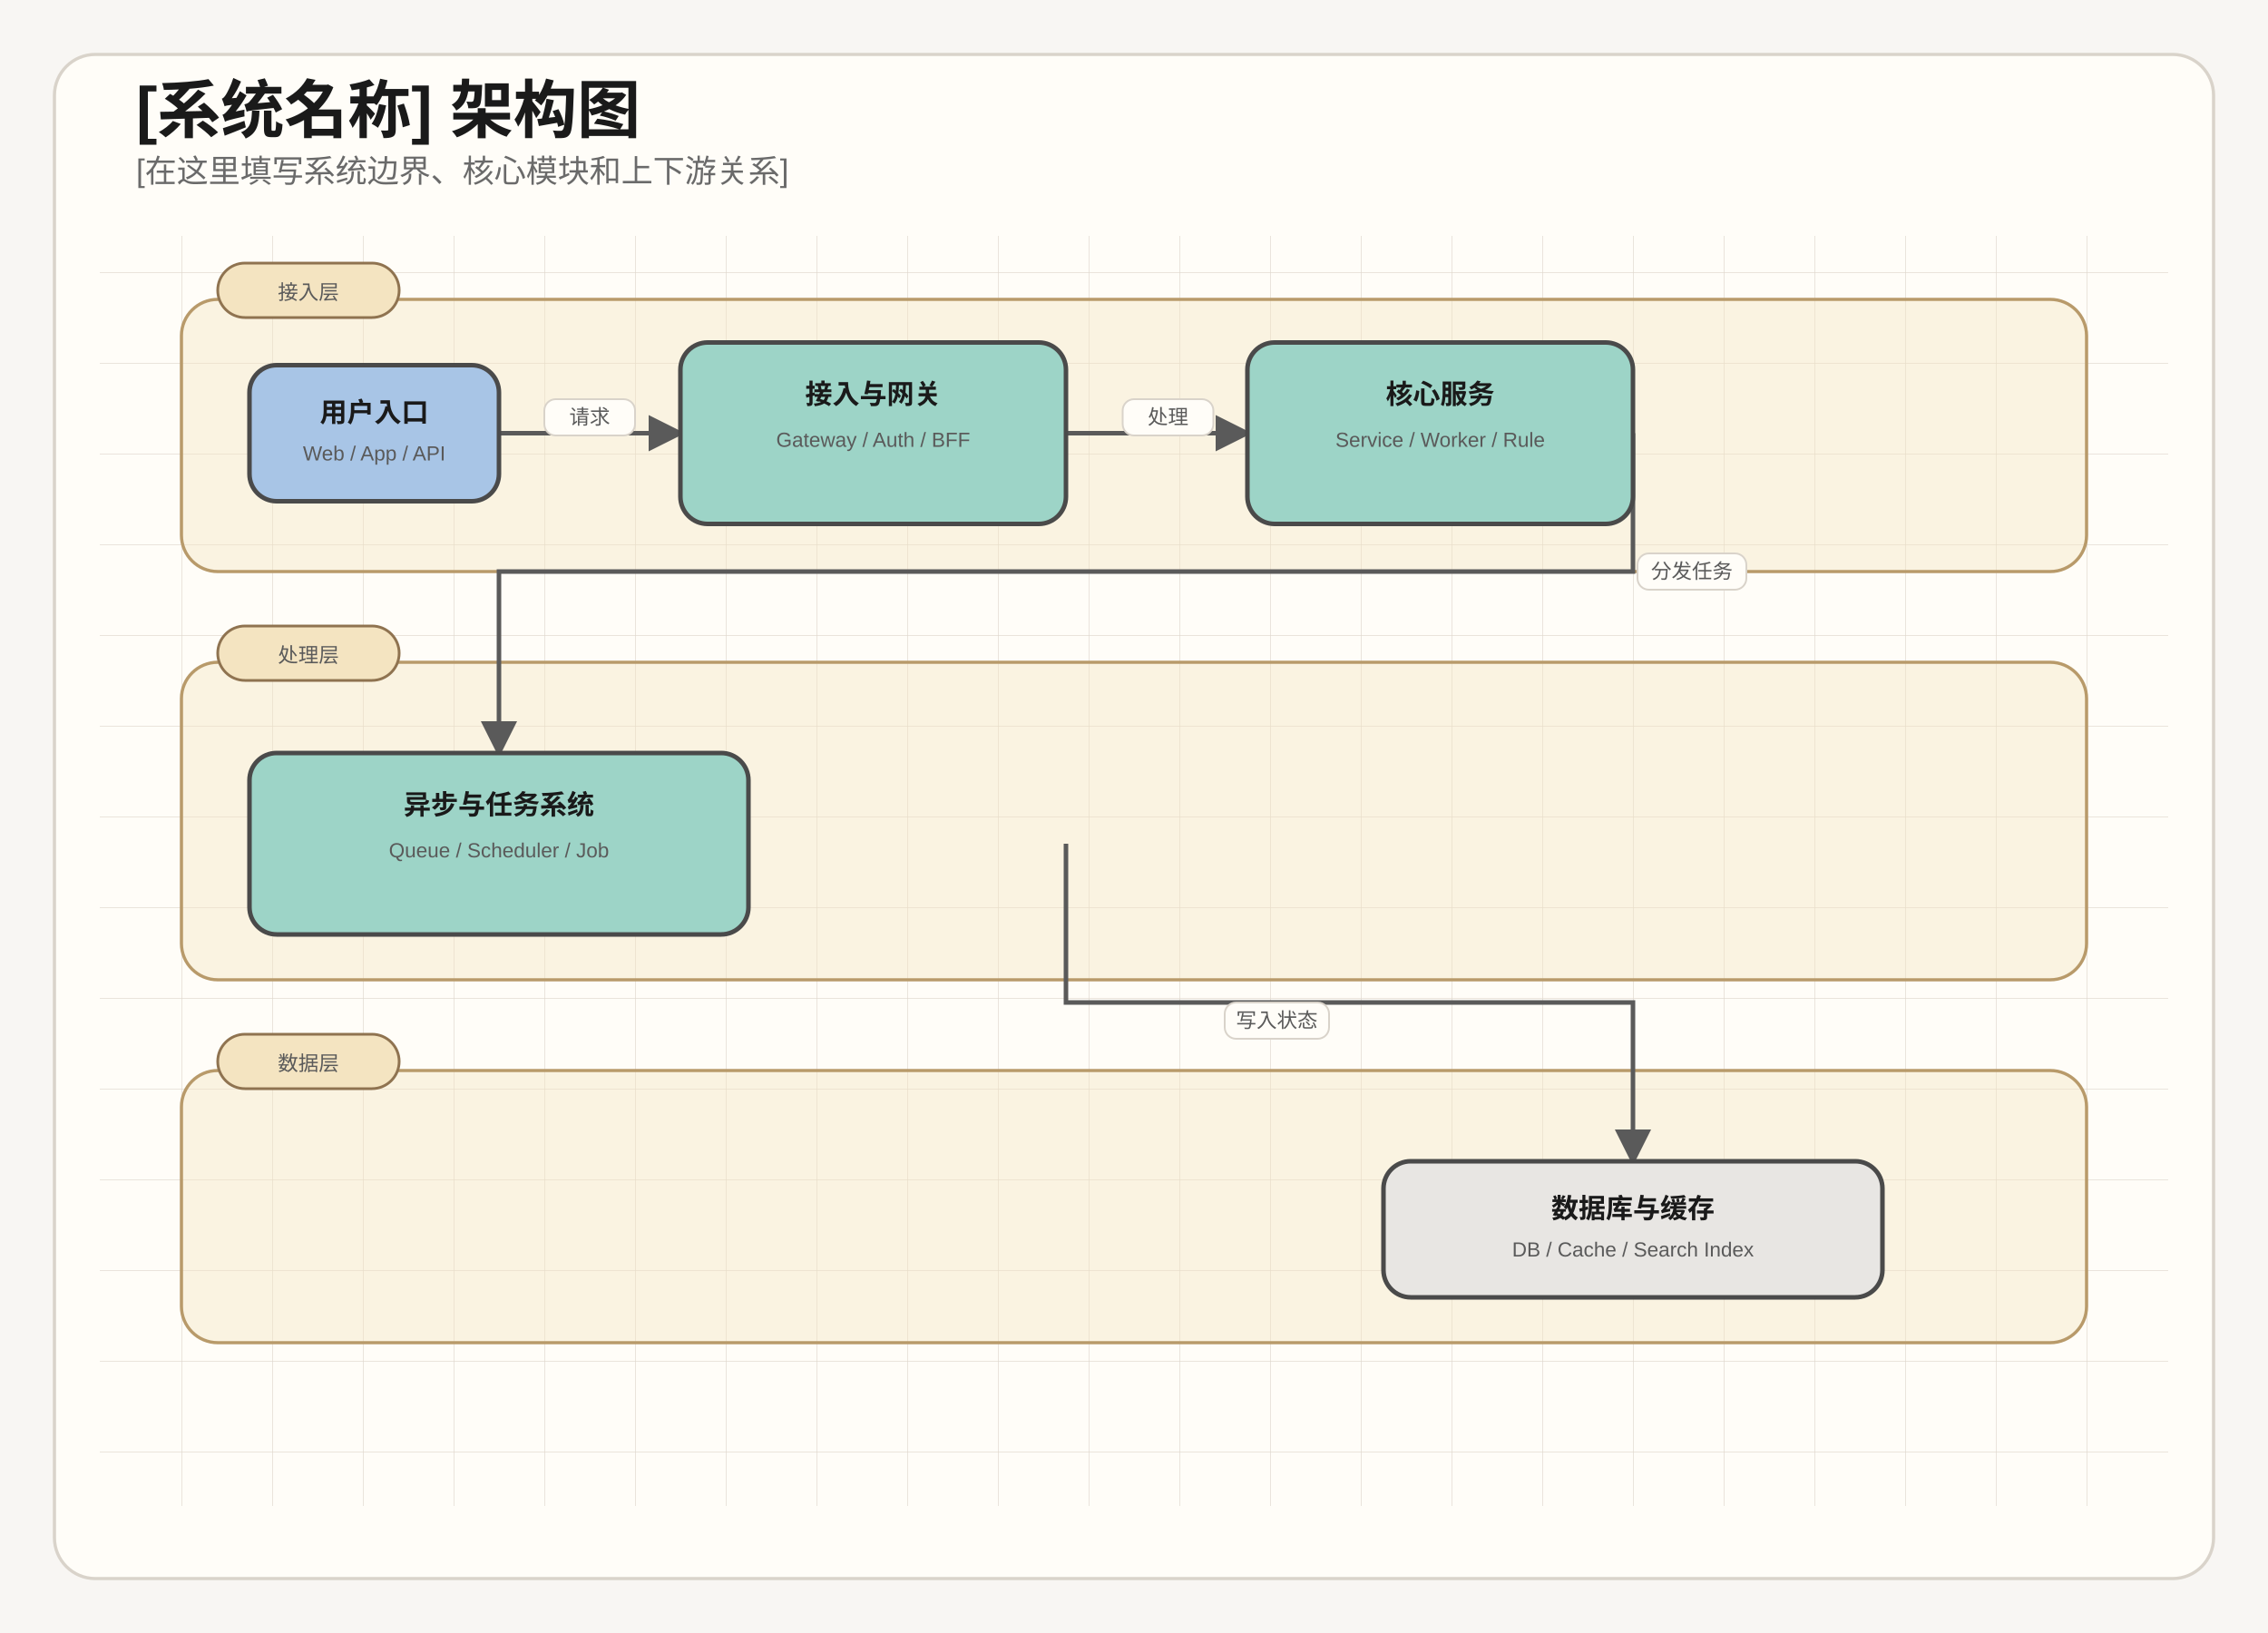
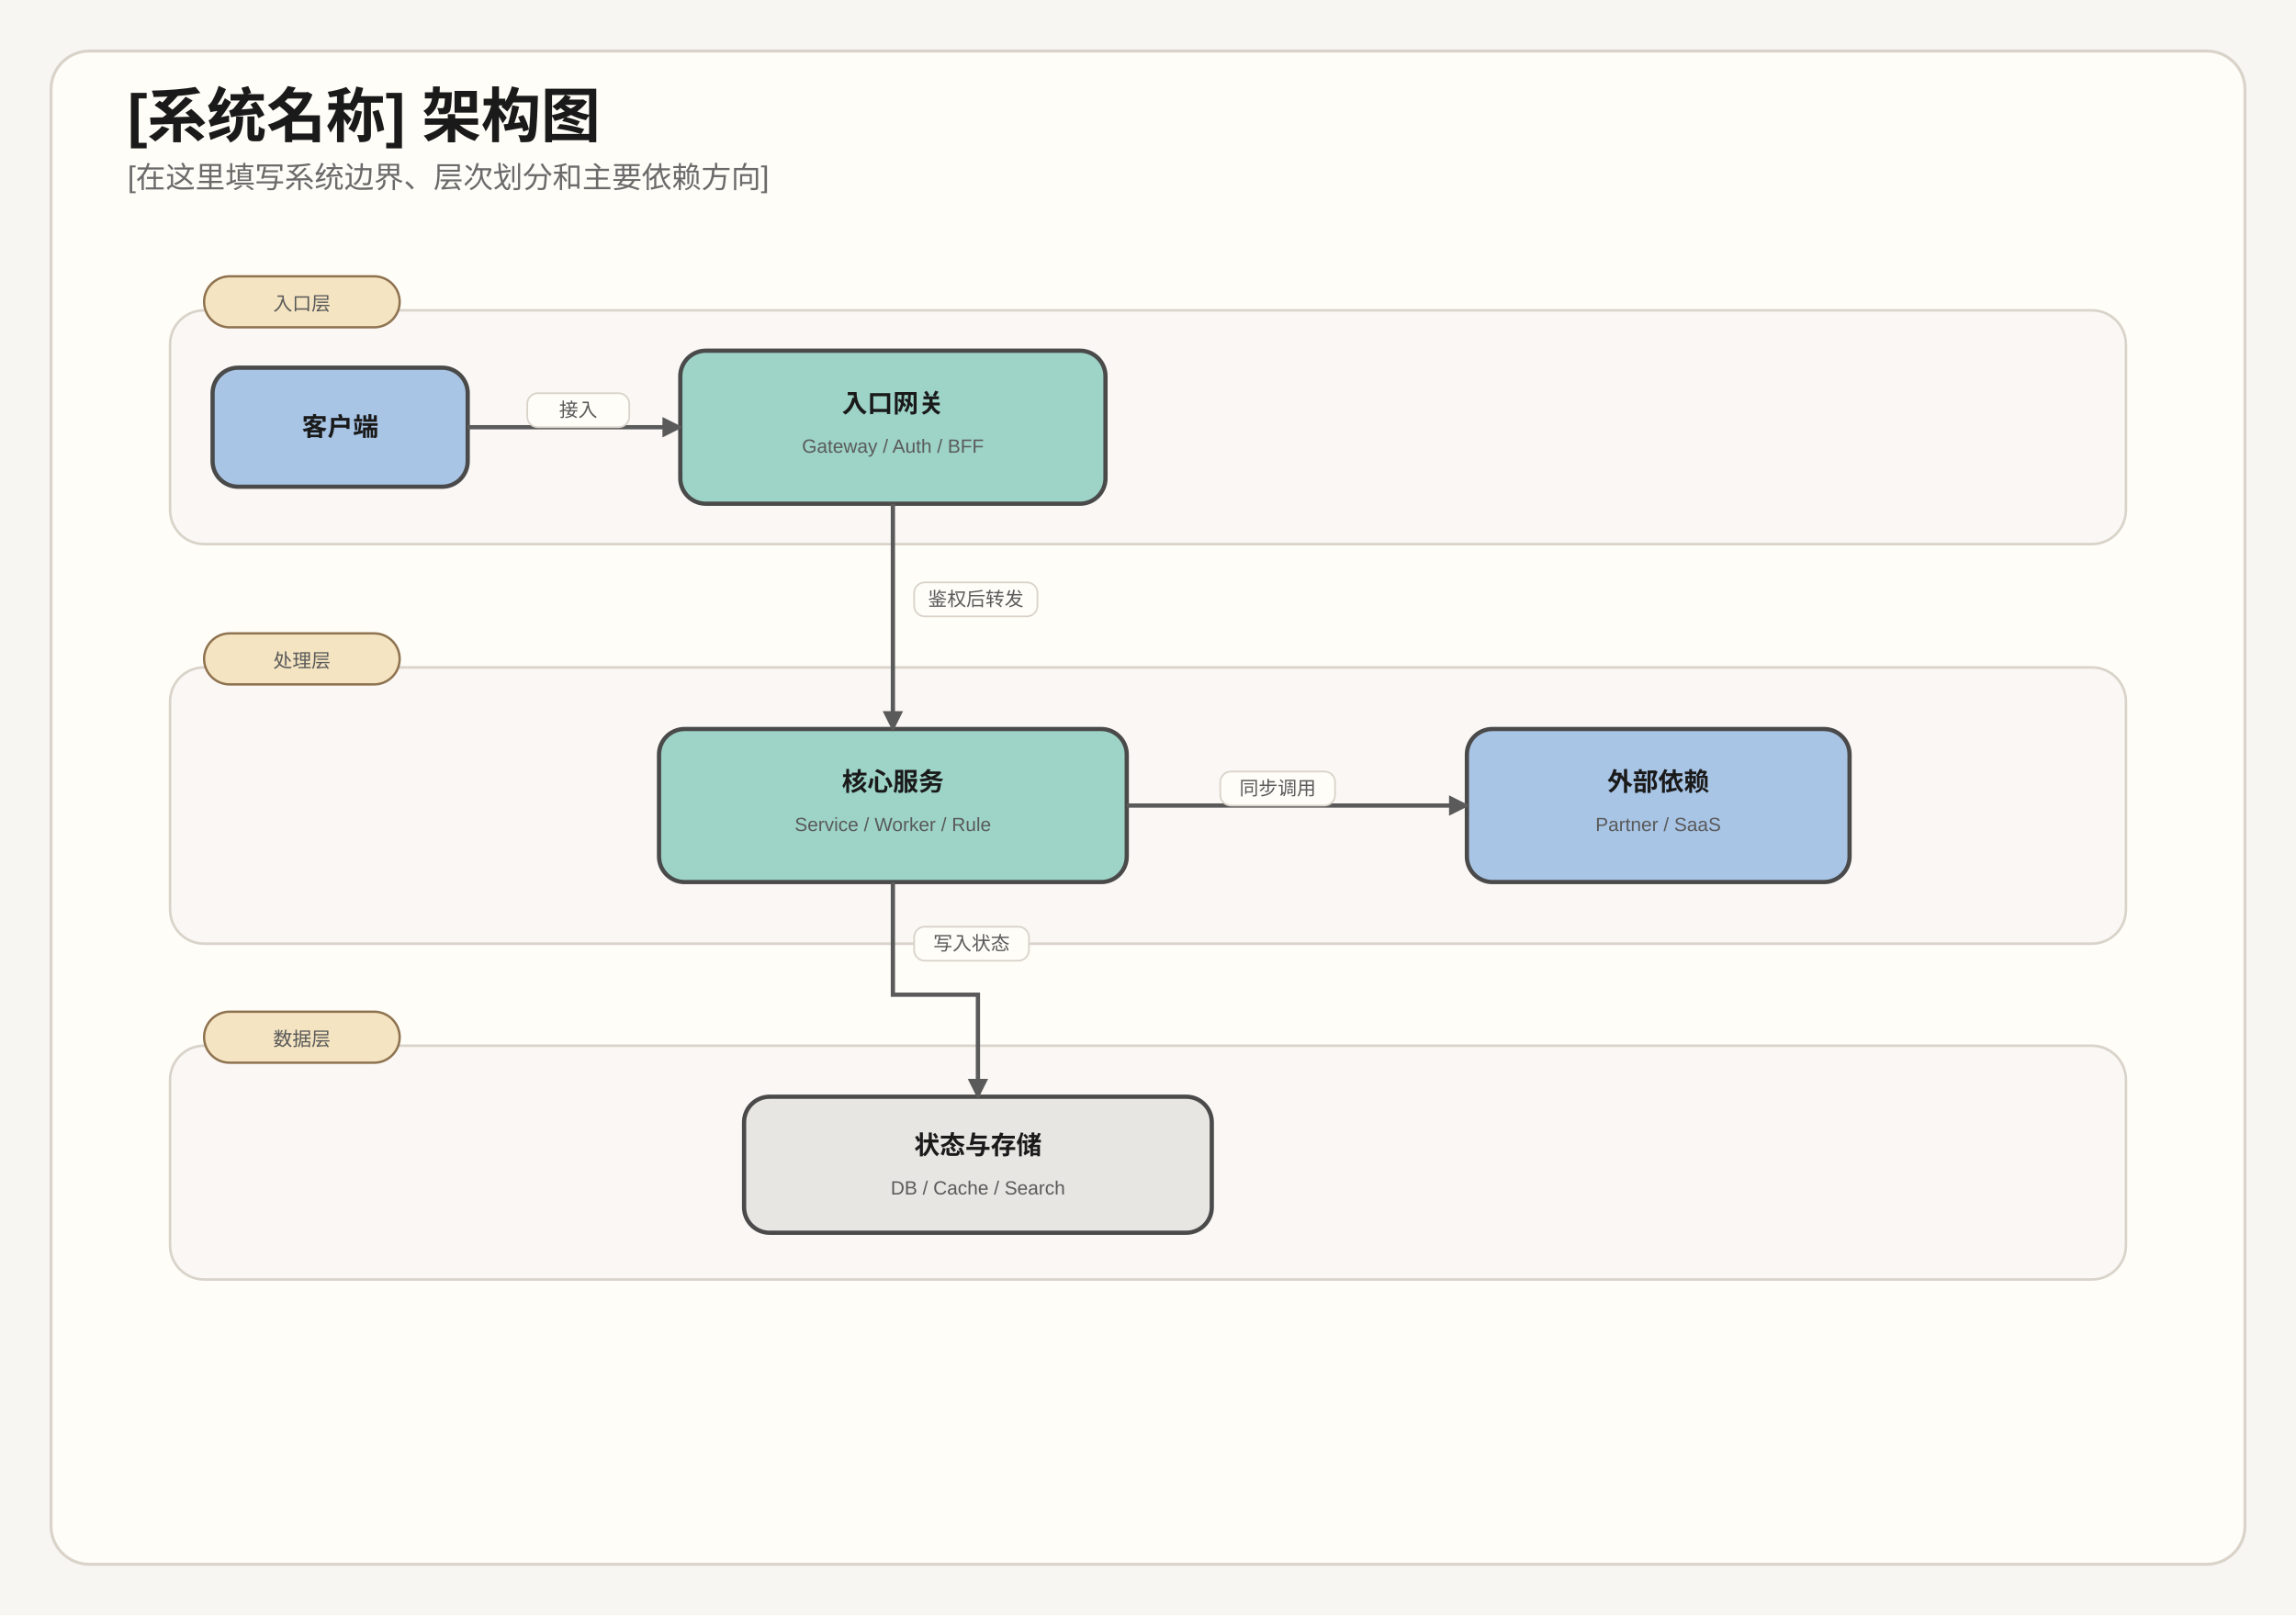
- <svg xmlns="http://www.w3.org/2000/svg" viewBox="0 0 1000 720" width="1000" height="720">
+ <svg xmlns="http://www.w3.org/2000/svg" viewBox="0 0 1080 760" width="1080" height="760" role="img" aria-labelledby="diagram-title diagram-desc">
  <defs>
-     <marker id="arrow" markerWidth="8" markerHeight="8" refX="7" refY="4" orient="auto">
-       <polygon points="0 0, 8 4, 0 8" fill="#5a5a5a" />
+     <marker id="arrow" markerWidth="4.8" markerHeight="4.8" refX="4.2" refY="2.4" orient="auto">
+       <polygon points="0 0, 4.8 2.4, 0 4.8" fill="#5a5a5a" />
    </marker>
-     <pattern id="grid" width="40" height="40" patternUnits="userSpaceOnUse">
-       <path d="M 40 0 L 0 0 0 40" fill="none" stroke="#ddd6cc" stroke-width="0.5" />
-     </pattern>
  </defs>
  <style>
    text { font-family: -apple-system, BlinkMacSystemFont, "Segoe UI", Arial, "PingFang SC", "Microsoft YaHei", sans-serif; }
    .title { font-size: 28px; font-weight: 700; fill: #1a1a1a; }
    .subtitle { font-size: 14px; fill: #6a6a6a; }
-     .pill { fill: #f4e4c1; stroke: #8f7350; stroke-width: 1.2; }
-     .region { fill: rgba(244, 228, 193, 0.42); stroke: #b89a6a; stroke-width: 1.4; }
+     .region { fill: rgba(248, 246, 243, 0.72); stroke: #d9d3ca; stroke-width: 1.2; }
+     .pill { fill: #f4e4c1; stroke: #8f7350; stroke-width: 1.1; }
+     .source { fill: #a8c5e6; stroke: #4a4a4a; stroke-width: 2; }
    .service { fill: #9dd4c7; stroke: #4a4a4a; stroke-width: 2; }
    .store { fill: #e8e6e3; stroke: #4a4a4a; stroke-width: 2; }
-     .source { fill: #a8c5e6; stroke: #4a4a4a; stroke-width: 2; }
    .node-title { font-size: 12px; font-weight: 700; fill: #1a1a1a; }
    .node-sub { font-size: 9px; fill: #5a5a5a; }
+     .label { font-size: 9px; fill: #5a5a5a; }
    .edge { fill: none; stroke: #5a5a5a; stroke-width: 2; marker-end: url(#arrow); }
    .label-bg { fill: #fffdf8; stroke: #d9d3ca; stroke-width: 0.8; }
-     .label { font-size: 9px; fill: #5a5a5a; }
  </style>
-   <rect width="1000" height="720" fill="#f8f6f3" />
-   <rect x="24" y="24" width="952" height="672" rx="18" fill="#fffdf8" stroke="#d9d3ca" stroke-width="1.4" />
-   <rect x="44" y="104" width="912" height="560" fill="url(#grid)" />
-   <text x="60" y="58" class="title">[系统名称] 架构图</text>
-   <text x="60" y="80" class="subtitle">[在这里填写系统边界、核心模块和上下游关系]</text>
-   <rect x="80" y="132" width="840" height="120" rx="16" class="region" />
-   <rect x="96" y="116" width="80" height="24" rx="12" class="pill" />
-   <text x="136" y="132" class="label" text-anchor="middle">接入层</text>
-   <rect x="80" y="292" width="840" height="140" rx="16" class="region" />
-   <rect x="96" y="276" width="80" height="24" rx="12" class="pill" />
-   <text x="136" y="292" class="label" text-anchor="middle">处理层</text>
-   <rect x="80" y="472" width="840" height="120" rx="16" class="region" />
-   <rect x="96" y="456" width="80" height="24" rx="12" class="pill" />
-   <text x="136" y="472" class="label" text-anchor="middle">数据层</text>
-   <path d="M 220 191 H 300" class="edge" />
-   <path d="M 470 191 H 550" class="edge" />
-   <path d="M 720 191 V 252 H 220 V 332" class="edge" />
-   <path d="M 470 372 V 442 H 720 V 512" class="edge" />
-   <rect x="110" y="161" width="110" height="60" rx="12" class="source" />
-   <text x="165" y="186" class="node-title" text-anchor="middle">用户入口</text>
-   <text x="165" y="203" class="node-sub" text-anchor="middle">Web / App / API</text>
-   <rect x="300" y="151" width="170" height="80" rx="12" class="service" />
-   <text x="385" y="178" class="node-title" text-anchor="middle">接入与网关</text>
-   <text x="385" y="197" class="node-sub" text-anchor="middle">Gateway / Auth / BFF</text>
-   <rect x="550" y="151" width="170" height="80" rx="12" class="service" />
-   <text x="635" y="178" class="node-title" text-anchor="middle">核心服务</text>
-   <text x="635" y="197" class="node-sub" text-anchor="middle">Service / Worker / Rule</text>
-   <rect x="110" y="332" width="220" height="80" rx="12" class="service" />
-   <text x="220" y="359" class="node-title" text-anchor="middle">异步与任务系统</text>
-   <text x="220" y="378" class="node-sub" text-anchor="middle">Queue / Scheduler / Job</text>
-   <rect x="610" y="512" width="220" height="60" rx="12" class="store" />
-   <text x="720" y="537" class="node-title" text-anchor="middle">数据库与缓存</text>
-   <text x="720" y="554" class="node-sub" text-anchor="middle">DB / Cache / Search Index</text>
-   <rect x="240" y="176" width="40" height="16" rx="5" class="label-bg" />
-   <text x="260" y="187" class="label" text-anchor="middle">请求</text>
-   <rect x="495" y="176" width="40" height="16" rx="5" class="label-bg" />
-   <text x="515" y="187" class="label" text-anchor="middle">处理</text>
-   <rect x="722" y="244" width="48" height="16" rx="5" class="label-bg" />
-   <text x="746" y="255" class="label" text-anchor="middle">分发任务</text>
-   <rect x="540" y="442" width="46" height="16" rx="5" class="label-bg" />
-   <text x="563" y="453" class="label" text-anchor="middle">写入状态</text>
+   <rect width="1080" height="760" fill="#f8f6f3" />
+   <rect x="24" y="24" width="1032" height="712" rx="18" fill="#fffdf8" stroke="#d9d3ca" stroke-width="1.4" />
+   <text x="60" y="64" class="title">[系统名称] 架构图</text>
+   <text x="60" y="88" class="subtitle">[在这里填写系统边界、层次划分和主要依赖方向]</text>
+   <rect x="80" y="146" width="920" height="110" rx="16" class="region" />
+   <rect x="96" y="130" width="92" height="24" rx="12" class="pill" />
+   <text x="142" y="146" class="label" text-anchor="middle">入口层</text>
+   <rect x="80" y="314" width="920" height="130" rx="16" class="region" />
+   <rect x="96" y="298" width="92" height="24" rx="12" class="pill" />
+   <text x="142" y="314" class="label" text-anchor="middle">处理层</text>
+   <rect x="80" y="492" width="920" height="110" rx="16" class="region" />
+   <rect x="96" y="476" width="92" height="24" rx="12" class="pill" />
+   <text x="142" y="492" class="label" text-anchor="middle">数据层</text>
+   <rect x="100" y="173" width="120" height="56" rx="12" class="source" />
+   <rect x="320" y="165" width="200" height="72" rx="12" class="service" />
+   <rect x="310" y="343" width="220" height="72" rx="12" class="service" />
+   <rect x="690" y="343" width="180" height="72" rx="12" class="source" />
+   <rect x="350" y="516" width="220" height="64" rx="12" class="store" />
+   <text x="160" y="205" class="node-title" text-anchor="middle">客户端</text>
+   <text x="420" y="194" class="node-title" text-anchor="middle">入口网关</text>
+   <text x="420" y="213" class="node-sub" text-anchor="middle">Gateway / Auth / BFF</text>
+   <text x="420" y="372" class="node-title" text-anchor="middle">核心服务</text>
+   <text x="420" y="391" class="node-sub" text-anchor="middle">Service / Worker / Rule</text>
+   <text x="780" y="372" class="node-title" text-anchor="middle">外部依赖</text>
+   <text x="780" y="391" class="node-sub" text-anchor="middle">Partner / SaaS</text>
+   <text x="460" y="543" class="node-title" text-anchor="middle">状态与存储</text>
+   <text x="460" y="562" class="node-sub" text-anchor="middle">DB / Cache / Search</text>
+   <path d="M 220 201 H 320" class="edge" id="edge-entry-gateway" />
+   <path d="M 420 237 V 343" class="edge" id="edge-gateway-core" />
+   <path d="M 530 379 H 690" class="edge" id="edge-core-dependency" />
+   <path d="M 420 415 V 468 H 460 V 516" class="edge" id="edge-core-state" />
+   <rect x="248" y="185" width="48" height="16" rx="5" class="label-bg" data-edge-id="edge-entry-gateway" />
+   <text x="272" y="196" class="label" text-anchor="middle" data-edge-id="edge-entry-gateway">接入</text>
+   <rect x="430" y="274" width="58" height="16" rx="5" class="label-bg" data-edge-id="edge-gateway-core" />
+   <text x="459" y="285" class="label" text-anchor="middle" data-edge-id="edge-gateway-core">鉴权后转发</text>
+   <rect x="574" y="363" width="54" height="16" rx="5" class="label-bg" data-edge-id="edge-core-dependency" />
+   <text x="601" y="374" class="label" text-anchor="middle" data-edge-id="edge-core-dependency">同步调用</text>
+   <rect x="430" y="436" width="54" height="16" rx="5" class="label-bg" data-edge-id="edge-core-state" />
+   <text x="457" y="447" class="label" text-anchor="middle" data-edge-id="edge-core-state">写入状态</text>
</svg>
